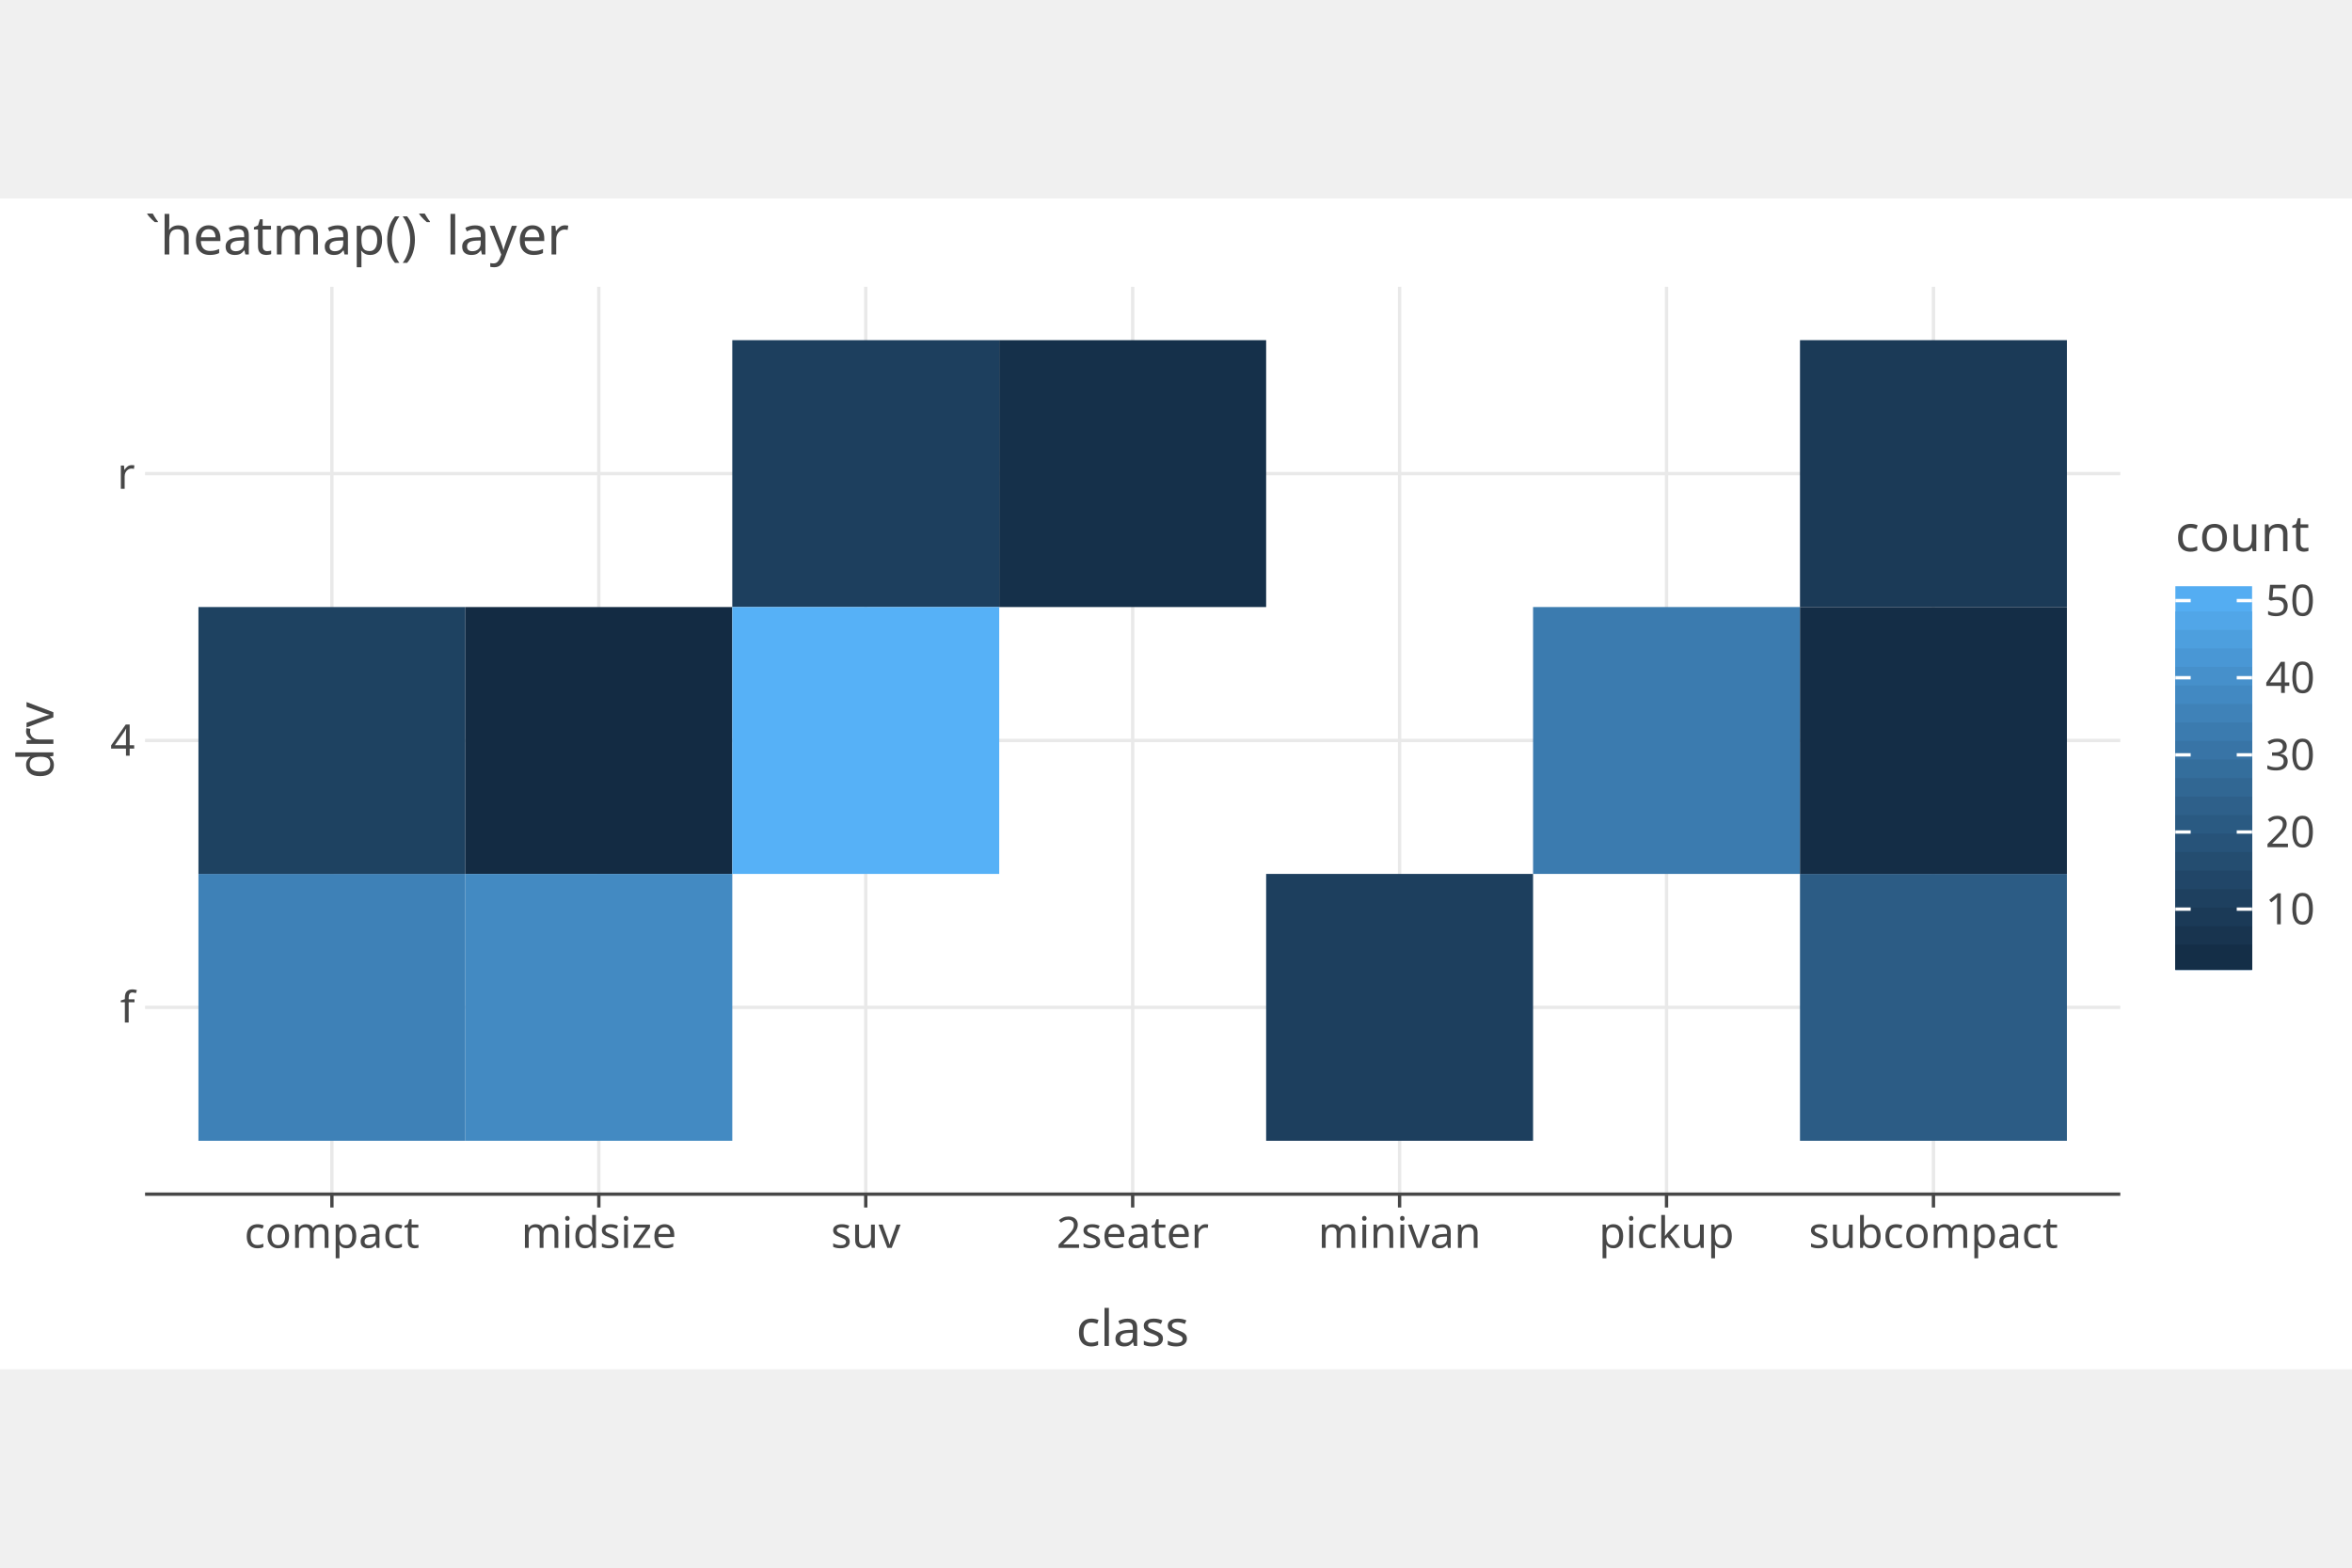
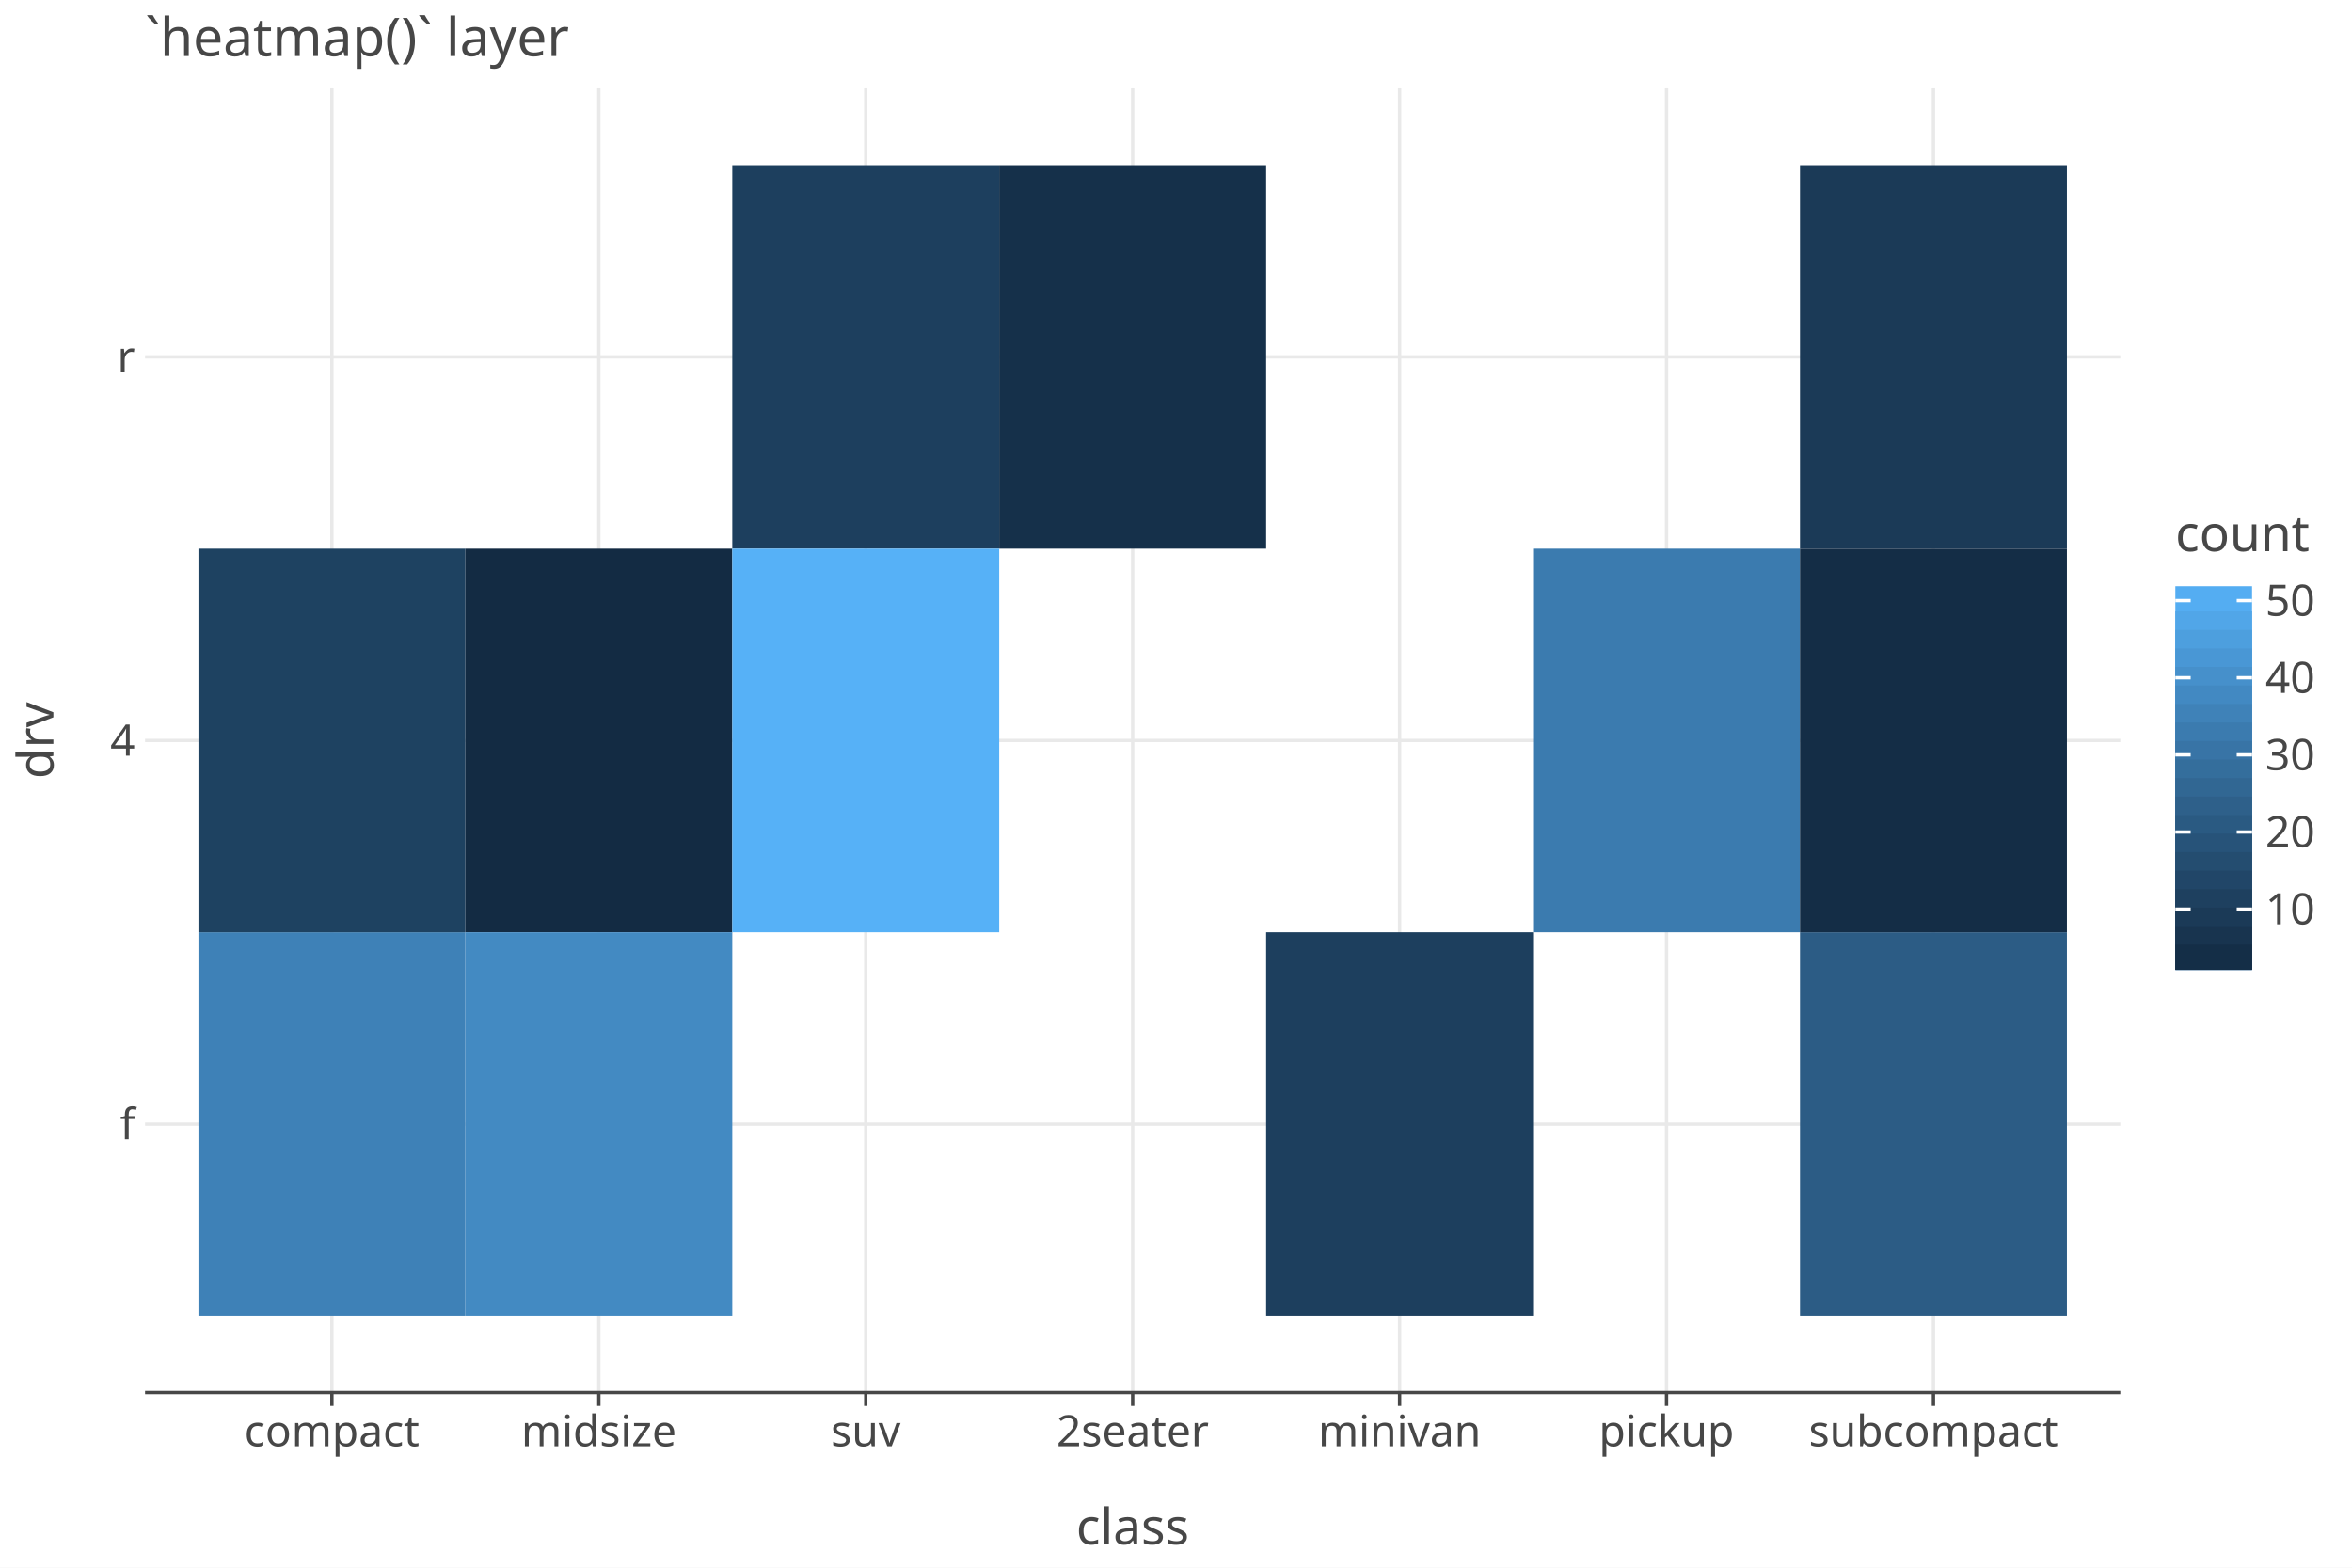
<svg xmlns="http://www.w3.org/2000/svg" display="block" class="plt-container" width="705.0" height="470.0">
  <style type="text/css">
  .plt-container {
   font-family: Lucida Grande, sans-serif;
   user-select: none;
   -webkit-user-select: none;
   -moz-user-select: none;
   -ms-user-select: none;
}
text {
   text-rendering: optimizeLegibility;
}
#xXxprefixXx0 .plot-title {
   fill: #474747;
   font-family: Lucida Grande, sans-serif;
   font-size: 16.0px;
   font-weight: normal;
   font-style: normal;   
}
#xXxprefixXx0 .plot-subtitle {
   fill: #474747;
   font-family: Lucida Grande, sans-serif;
   font-size: 15.0px;
   font-weight: normal;
   font-style: normal;   
}
#xXxprefixXx0 .plot-caption {
   fill: #474747;
   font-family: Lucida Grande, sans-serif;
   font-size: 13.0px;
   font-weight: normal;
   font-style: normal;   
}
#xXxprefixXx0 .legend-title {
   fill: #474747;
   font-family: Lucida Grande, sans-serif;
   font-size: 15.0px;
   font-weight: normal;
   font-style: normal;   
}
#xXxprefixXx0 .legend-item {
   fill: #474747;
   font-family: Lucida Grande, sans-serif;
   font-size: 13.0px;
   font-weight: normal;
   font-style: normal;   
}
#xXxprefixXx0 .axis-title-x {
   fill: #474747;
   font-family: Lucida Grande, sans-serif;
   font-size: 15.0px;
   font-weight: normal;
   font-style: normal;   
}
#xXxprefixXx0 .axis-text-x {
   fill: #474747;
   font-family: Lucida Grande, sans-serif;
   font-size: 13.0px;
   font-weight: normal;
   font-style: normal;   
}
#xXxprefixXx2 .axis-tooltip-text-x {
   fill: #ffffff;
   font-family: Lucida Grande, sans-serif;
   font-size: 13.0px;
   font-weight: normal;
   font-style: normal;   
}
#xXxprefixXx0 .axis-title-y {
   fill: #474747;
   font-family: Lucida Grande, sans-serif;
   font-size: 15.0px;
   font-weight: normal;
   font-style: normal;   
}
#xXxprefixXx0 .axis-text-y {
   fill: #474747;
   font-family: Lucida Grande, sans-serif;
   font-size: 13.0px;
   font-weight: normal;
   font-style: normal;   
}
#xXxprefixXx2 .axis-tooltip-text-y {
   fill: #ffffff;
   font-family: Lucida Grande, sans-serif;
   font-size: 13.0px;
   font-weight: normal;
   font-style: normal;   
}
#xXxprefixXx0 .facet-strip-text-x {
   fill: #474747;
   font-family: Lucida Grande, sans-serif;
   font-size: 13.0px;
   font-weight: normal;
   font-style: normal;   
}
#xXxprefixXx0 .facet-strip-text-y {
   fill: #474747;
   font-family: Lucida Grande, sans-serif;
   font-size: 13.0px;
   font-weight: normal;
   font-style: normal;   
}
#xXxprefixXx2 .tooltip-text {
   fill: #474747;
   font-family: Lucida Grande, sans-serif;
   font-size: 13.0px;
   font-weight: normal;
   font-style: normal;   
}
#xXxprefixXx2 .tooltip-title {
   fill: #474747;
   font-family: Lucida Grande, sans-serif;
   font-size: 13.0px;
   font-weight: bold;
   font-style: normal;   
}
#xXxprefixXx2 .tooltip-label {
   fill: #474747;
   font-family: Lucida Grande, sans-serif;
   font-size: 13.0px;
   font-weight: bold;
   font-style: normal;   
}

  </style>
  <g id="xXxprefixXx0">
-     <path fill-rule="evenodd" fill="rgb(255,255,255)" fill-opacity="1.0" d="M0.0 59.484 L0.0 410.516 L705.0 410.516 L705.0 59.484 Z">
+     <path fill-rule="evenodd" fill="rgb(255,255,255)" fill-opacity="1.0" d="M0.0 0.0 L0.0 470.0 L705.0 470.0 L705.0 0.0 Z">
    </path>
-     <g transform="translate(29.5 85.98441 ) ">
+     <g transform="translate(29.5 26.5 ) ">
      <g>
        <g transform="translate(13.98061 0.0 ) ">
          <g>
-             <line x1="56.006" y1="0.0" x2="56.006" y2="272.031" stroke="rgb(233,233,233)" stroke-opacity="1.0" stroke-width="1.0" fill="none">
-             </line>
-             <line x1="136.016" y1="0.0" x2="136.016" y2="272.031" stroke="rgb(233,233,233)" stroke-opacity="1.0" stroke-width="1.0" fill="none">
-             </line>
-             <line x1="216.025" y1="0.0" x2="216.025" y2="272.031" stroke="rgb(233,233,233)" stroke-opacity="1.0" stroke-width="1.0" fill="none">
-             </line>
-             <line x1="296.034" y1="0.0" x2="296.034" y2="272.031" stroke="rgb(233,233,233)" stroke-opacity="1.0" stroke-width="1.0" fill="none">
-             </line>
-             <line x1="376.043" y1="0.0" x2="376.043" y2="272.031" stroke="rgb(233,233,233)" stroke-opacity="1.0" stroke-width="1.0" fill="none">
-             </line>
-             <line x1="456.052" y1="0.0" x2="456.052" y2="272.031" stroke="rgb(233,233,233)" stroke-opacity="1.0" stroke-width="1.0" fill="none">
-             </line>
-             <line x1="536.061" y1="0.0" x2="536.061" y2="272.031" stroke="rgb(233,233,233)" stroke-opacity="1.0" stroke-width="1.0" fill="none">
+             <line x1="56.006" y1="0.0" x2="56.006" y2="391.0" stroke="rgb(233,233,233)" stroke-opacity="1.0" stroke-width="1.0" fill="none">
+             </line>
+             <line x1="136.016" y1="0.0" x2="136.016" y2="391.0" stroke="rgb(233,233,233)" stroke-opacity="1.0" stroke-width="1.0" fill="none">
+             </line>
+             <line x1="216.025" y1="0.0" x2="216.025" y2="391.0" stroke="rgb(233,233,233)" stroke-opacity="1.0" stroke-width="1.0" fill="none">
+             </line>
+             <line x1="296.034" y1="0.0" x2="296.034" y2="391.0" stroke="rgb(233,233,233)" stroke-opacity="1.0" stroke-width="1.0" fill="none">
+             </line>
+             <line x1="376.043" y1="0.0" x2="376.043" y2="391.0" stroke="rgb(233,233,233)" stroke-opacity="1.0" stroke-width="1.0" fill="none">
+             </line>
+             <line x1="456.052" y1="0.0" x2="456.052" y2="391.0" stroke="rgb(233,233,233)" stroke-opacity="1.0" stroke-width="1.0" fill="none">
+             </line>
+             <line x1="536.061" y1="0.0" x2="536.061" y2="391.0" stroke="rgb(233,233,233)" stroke-opacity="1.0" stroke-width="1.0" fill="none">
            </line>
          </g>
        </g>
        <g transform="translate(13.98061 0.0 ) ">
          <g>
-             <line x1="0.0" y1="216.025" x2="592.068" y2="216.025" stroke="rgb(233,233,233)" stroke-opacity="1.0" stroke-width="1.0" fill="none">
-             </line>
-             <line x1="0.0" y1="136.016" x2="592.068" y2="136.016" stroke="rgb(233,233,233)" stroke-opacity="1.0" stroke-width="1.0" fill="none">
-             </line>
-             <line x1="0.0" y1="56.006" x2="592.068" y2="56.006" stroke="rgb(233,233,233)" stroke-opacity="1.0" stroke-width="1.0" fill="none">
+             <line x1="0.0" y1="310.5" x2="592.068" y2="310.5" stroke="rgb(233,233,233)" stroke-opacity="1.0" stroke-width="1.0" fill="none">
+             </line>
+             <line x1="0.0" y1="195.5" x2="592.068" y2="195.5" stroke="rgb(233,233,233)" stroke-opacity="1.0" stroke-width="1.0" fill="none">
+             </line>
+             <line x1="0.0" y1="80.5" x2="592.068" y2="80.5" stroke="rgb(233,233,233)" stroke-opacity="1.0" stroke-width="1.0" fill="none">
            </line>
          </g>
        </g>
      </g>
-       <g clip-path="url(#xXxprefixXx1)" clip-bounds-jfx="[rect (13.981, 0.0), (592.068, 272.031)]">
+       <g clip-path="url(#xXxprefixXx1)" clip-bounds-jfx="[rect (13.981, 0.0), (592.068, 391.0)]">
        <g transform="translate(13.98061 0.0 ) ">
          <g>
            <g>
              <g>
                <g>
-                   <rect fill="#3e81b7" stroke="#ffffff" stroke-width="0.0" x="16.002" y="176.02" height="80.009" width="80.009" />
-                   <rect fill="#1e4261" stroke="#ffffff" stroke-width="0.0" x="16.002" y="96.011" height="80.009" width="80.009" />
-                   <rect fill="#132b43" stroke="#ffffff" stroke-width="0.0" x="96.011" y="96.011" height="80.009" width="80.009" />
-                   <rect fill="#1d3f5e" stroke="#ffffff" stroke-width="0.0" x="176.02" y="16.002" height="80.009" width="80.009" />
-                   <rect fill="#15304a" stroke="#ffffff" stroke-width="0.0" x="256.029" y="16.002" height="80.009" width="80.009" />
-                   <rect fill="#56b1f7" stroke="#ffffff" stroke-width="0.0" x="176.02" y="96.011" height="80.009" width="80.009" />
-                   <rect fill="#438ac2" stroke="#ffffff" stroke-width="0.0" x="96.011" y="176.02" height="80.009" width="80.009" />
-                   <rect fill="#1d3f5e" stroke="#ffffff" stroke-width="0.0" x="336.039" y="176.02" height="80.009" width="80.009" />
-                   <rect fill="#3b7baf" stroke="#ffffff" stroke-width="0.0" x="416.048" y="96.011" height="80.009" width="80.009" />
-                   <rect fill="#1b3a57" stroke="#ffffff" stroke-width="0.0" x="496.057" y="16.002" height="80.009" width="80.009" />
-                   <rect fill="#2c5c85" stroke="#ffffff" stroke-width="0.0" x="496.057" y="176.02" height="80.009" width="80.009" />
-                   <rect fill="#142d46" stroke="#ffffff" stroke-width="0.0" x="496.057" y="96.011" height="80.009" width="80.009" />
+                   <rect fill="#3e81b7" stroke="#ffffff" stroke-width="0.0" x="16.002" y="253.0" height="115.0" width="80.009" />
+                   <rect fill="#1e4261" stroke="#ffffff" stroke-width="0.0" x="16.002" y="138" height="115" width="80.009" />
+                   <rect fill="#132b43" stroke="#ffffff" stroke-width="0.0" x="96.011" y="138" height="115" width="80.009" />
+                   <rect fill="#1d3f5e" stroke="#ffffff" stroke-width="0.0" x="176.02" y="23" height="115" width="80.009" />
+                   <rect fill="#15304a" stroke="#ffffff" stroke-width="0.0" x="256.029" y="23" height="115" width="80.009" />
+                   <rect fill="#56b1f7" stroke="#ffffff" stroke-width="0.0" x="176.02" y="138" height="115" width="80.009" />
+                   <rect fill="#438ac2" stroke="#ffffff" stroke-width="0.0" x="96.011" y="253.0" height="115.0" width="80.009" />
+                   <rect fill="#1d3f5e" stroke="#ffffff" stroke-width="0.0" x="336.039" y="253.0" height="115.0" width="80.009" />
+                   <rect fill="#3b7baf" stroke="#ffffff" stroke-width="0.0" x="416.048" y="138" height="115" width="80.009" />
+                   <rect fill="#1b3a57" stroke="#ffffff" stroke-width="0.0" x="496.057" y="23" height="115" width="80.009" />
+                   <rect fill="#2c5c85" stroke="#ffffff" stroke-width="0.0" x="496.057" y="253.0" height="115.0" width="80.009" />
+                   <rect fill="#142d46" stroke="#ffffff" stroke-width="0.0" x="496.057" y="138" height="115" width="80.009" />
                </g>
              </g>
            </g>
          </g>
        </g>
        <defs>
          <clipPath id="xXxprefixXx1">
-             <rect x="13.981" y="0.0" width="592.068" height="272.031">
+             <rect x="13.981" y="0.0" width="592.068" height="391.0">
            </rect>
          </clipPath>
        </defs>
      </g>
      <g>
-         <g transform="translate(13.98061 272.0312 ) ">
+         <g transform="translate(13.98061 391.0 ) ">
          <g transform="translate(56.00642 0.0 ) ">
            <line stroke-width="1.0" stroke="rgb(71,71,71)" stroke-opacity="1.0" x2="0.0" y2="4.0">
            </line>
            <g transform="translate(0.0 7.0 ) ">
              <text class="axis-text-x" text-anchor="middle" dy="0.7em">
                <tspan>compact</tspan>
              </text>
            </g>
          </g>
          <g transform="translate(136.0156 0.0 ) ">
            <line stroke-width="1.0" stroke="rgb(71,71,71)" stroke-opacity="1.0" x2="0.0" y2="4.0">
            </line>
            <g transform="translate(0.0 7.0 ) ">
              <text class="axis-text-x" text-anchor="middle" dy="0.7em">
                <tspan>midsize</tspan>
              </text>
            </g>
          </g>
          <g transform="translate(216.0248 0.0 ) ">
            <line stroke-width="1.0" stroke="rgb(71,71,71)" stroke-opacity="1.0" x2="0.0" y2="4.0">
            </line>
            <g transform="translate(0.0 7.0 ) ">
              <text class="axis-text-x" text-anchor="middle" dy="0.7em">
                <tspan>suv</tspan>
              </text>
            </g>
          </g>
          <g transform="translate(296.0339 0.0 ) ">
            <line stroke-width="1.0" stroke="rgb(71,71,71)" stroke-opacity="1.0" x2="0.0" y2="4.0">
            </line>
            <g transform="translate(0.0 7.0 ) ">
              <text class="axis-text-x" text-anchor="middle" dy="0.7em">
                <tspan>2seater</tspan>
              </text>
            </g>
          </g>
          <g transform="translate(376.0431 0.0 ) ">
            <line stroke-width="1.0" stroke="rgb(71,71,71)" stroke-opacity="1.0" x2="0.0" y2="4.0">
            </line>
            <g transform="translate(0.0 7.0 ) ">
              <text class="axis-text-x" text-anchor="middle" dy="0.7em">
                <tspan>minivan</tspan>
              </text>
            </g>
          </g>
          <g transform="translate(456.0523 0.0 ) ">
            <line stroke-width="1.0" stroke="rgb(71,71,71)" stroke-opacity="1.0" x2="0.0" y2="4.0">
            </line>
            <g transform="translate(0.0 7.0 ) ">
              <text class="axis-text-x" text-anchor="middle" dy="0.7em">
                <tspan>pickup</tspan>
              </text>
            </g>
          </g>
          <g transform="translate(536.0615 0.0 ) ">
            <line stroke-width="1.0" stroke="rgb(71,71,71)" stroke-opacity="1.0" x2="0.0" y2="4.0">
            </line>
            <g transform="translate(0.0 7.0 ) ">
              <text class="axis-text-x" text-anchor="middle" dy="0.7em">
                <tspan>subcompact</tspan>
              </text>
            </g>
          </g>
          <line x1="0.0" y1="0.0" x2="592.068" y2="0.0" stroke-width="1.0" stroke="rgb(71,71,71)" stroke-opacity="1.0">
          </line>
        </g>
        <g transform="translate(13.98061 0.0 ) ">
-           <g transform="translate(0.0 216.0248 ) ">
+           <g transform="translate(0.0 310.5 ) ">
            <g transform="translate(-3.0 0.0 ) ">
              <text class="axis-text-y" text-anchor="end" dy="0.35em">
                <tspan>f</tspan>
              </text>
            </g>
          </g>
-           <g transform="translate(0.0 136.0156 ) ">
+           <g transform="translate(0.0 195.5 ) ">
            <g transform="translate(-3.0 0.0 ) ">
              <text class="axis-text-y" text-anchor="end" dy="0.35em">
                <tspan>4</tspan>
              </text>
            </g>
          </g>
-           <g transform="translate(0.0 56.00642 ) ">
+           <g transform="translate(0.0 80.5 ) ">
            <g transform="translate(-3.0 0.0 ) ">
              <text class="axis-text-y" text-anchor="end" dy="0.35em">
                <tspan>r</tspan>
              </text>
            </g>
          </g>
        </g>
      </g>
    </g>
-     <g transform="translate(43.48061 76.28441 ) ">
+     <g transform="translate(43.48061 16.8 ) ">
      <text class="plot-title" y="0.0">
        <tspan>`heatmap()` layer</tspan>
      </text>
    </g>
    <g transform="translate(16.0 222.0 ) rotate(-90.0 ) ">
      <text class="axis-title-y" y="0.0" text-anchor="middle">
        <tspan>drv</tspan>
      </text>
    </g>
-     <g transform="translate(339.5145 403.5156 ) ">
+     <g transform="translate(339.5145 463.0 ) ">
      <text class="axis-title-x" y="0.0" text-anchor="middle">
        <tspan>class</tspan>
      </text>
    </g>
    <g transform="translate(642.0485 143.25 ) ">
      <rect x="5.0" y="5.0" height="147.5" width="52.952" stroke="rgb(71,71,71)" stroke-opacity="1.0" stroke-width="0.0" fill="rgb(255,255,255)" fill-opacity="1.0">
      </rect>
      <g transform="translate(10.0 10.0 ) ">
        <g transform="translate(0.0 12.0 ) ">
          <text class="legend-title" y="0.0">
            <tspan>count</tspan>
          </text>
        </g>
        <g transform="translate(0.0 22.5 ) ">
          <g>
            <rect x="0.0" y="0.0" height="115.0" width="23.0" stroke-width="0.0" fill="rgb(84,173,242)" fill-opacity="1.0">
            </rect>
            <rect x="0.0" y="7.55" height="107.45" width="23.0" stroke-width="0.0" fill="rgb(81,166,232)" fill-opacity="1.0">
            </rect>
            <rect x="0.0" y="13.1" height="101.9" width="23.0" stroke-width="0.0" fill="rgb(77,159,222)" fill-opacity="1.0">
            </rect>
            <rect x="0.0" y="18.65" height="96.35" width="23.0" stroke-width="0.0" fill="rgb(73,151,213)" fill-opacity="1.0">
            </rect>
            <rect x="0.0" y="24.2" height="90.8" width="23.0" stroke-width="0.0" fill="rgb(70,144,203)" fill-opacity="1.0">
            </rect>
            <rect x="0.0" y="29.75" height="85.25" width="23.0" stroke-width="0.0" fill="rgb(66,137,194)" fill-opacity="1.0">
            </rect>
            <rect x="0.0" y="35.3" height="79.7" width="23.0" stroke-width="0.0" fill="rgb(63,130,184)" fill-opacity="1.0">
            </rect>
            <rect x="0.0" y="40.85" height="74.15" width="23.0" stroke-width="0.0" fill="rgb(59,123,175)" fill-opacity="1.0">
            </rect>
            <rect x="0.0" y="46.4" height="68.6" width="23.0" stroke-width="0.0" fill="rgb(56,116,166)" fill-opacity="1.0">
            </rect>
            <rect x="0.0" y="51.95" height="63.05" width="23.0" stroke-width="0.0" fill="rgb(52,110,156)" fill-opacity="1.0">
            </rect>
            <rect x="0.0" y="57.5" height="57.5" width="23.0" stroke-width="0.0" fill="rgb(49,103,147)" fill-opacity="1.0">
            </rect>
            <rect x="0.0" y="63.05" height="51.95" width="23.0" stroke-width="0.0" fill="rgb(46,96,138)" fill-opacity="1.0">
            </rect>
            <rect x="0.0" y="68.6" height="46.4" width="23.0" stroke-width="0.0" fill="rgb(42,90,130)" fill-opacity="1.0">
            </rect>
            <rect x="0.0" y="74.15" height="40.85" width="23.0" stroke-width="0.0" fill="rgb(39,83,121)" fill-opacity="1.0">
            </rect>
            <rect x="0.0" y="79.7" height="35.3" width="23.0" stroke-width="0.0" fill="rgb(36,77,112)" fill-opacity="1.0">
            </rect>
            <rect x="0.0" y="85.25" height="29.75" width="23.0" stroke-width="0.0" fill="rgb(33,70,104)" fill-opacity="1.0">
            </rect>
            <rect x="0.0" y="90.8" height="24.2" width="23.0" stroke-width="0.0" fill="rgb(30,64,95)" fill-opacity="1.0">
            </rect>
            <rect x="0.0" y="96.35" height="18.65" width="23.0" stroke-width="0.0" fill="rgb(27,58,87)" fill-opacity="1.0">
            </rect>
            <rect x="0.0" y="101.9" height="13.1" width="23.0" stroke-width="0.0" fill="rgb(24,52,79)" fill-opacity="1.0">
            </rect>
            <rect x="0.0" y="107.45" height="7.55" width="23.0" stroke-width="0.0" fill="rgb(20,46,71)" fill-opacity="1.0">
            </rect>
            <line x1="0.0" y1="96.812" x2="4.6" y2="96.812" stroke-width="1.0" stroke="rgb(255,255,255)" stroke-opacity="1.0">
            </line>
            <line x1="18.4" y1="96.812" x2="23.0" y2="96.812" stroke-width="1.0" stroke="rgb(255,255,255)" stroke-opacity="1.0">
            </line>
            <g transform="translate(26.9903 101.3625 ) ">
              <text class="legend-item" y="0.0">
                <tspan>10</tspan>
              </text>
            </g>
            <line x1="0.0" y1="73.688" x2="4.6" y2="73.688" stroke-width="1.0" stroke="rgb(255,255,255)" stroke-opacity="1.0">
            </line>
            <line x1="18.4" y1="73.688" x2="23.0" y2="73.688" stroke-width="1.0" stroke="rgb(255,255,255)" stroke-opacity="1.0">
            </line>
            <g transform="translate(26.9903 78.2375 ) ">
              <text class="legend-item" y="0.0">
                <tspan>20</tspan>
              </text>
            </g>
            <line x1="0.0" y1="50.562" x2="4.6" y2="50.562" stroke-width="1.0" stroke="rgb(255,255,255)" stroke-opacity="1.0">
            </line>
            <line x1="18.4" y1="50.562" x2="23.0" y2="50.562" stroke-width="1.0" stroke="rgb(255,255,255)" stroke-opacity="1.0">
            </line>
            <g transform="translate(26.9903 55.1125 ) ">
              <text class="legend-item" y="0.0">
                <tspan>30</tspan>
              </text>
            </g>
            <line x1="0.0" y1="27.438" x2="4.6" y2="27.438" stroke-width="1.0" stroke="rgb(255,255,255)" stroke-opacity="1.0">
            </line>
            <line x1="18.4" y1="27.438" x2="23.0" y2="27.438" stroke-width="1.0" stroke="rgb(255,255,255)" stroke-opacity="1.0">
            </line>
            <g transform="translate(26.9903 31.9875 ) ">
              <text class="legend-item" y="0.0">
                <tspan>40</tspan>
              </text>
            </g>
            <line x1="0.0" y1="4.312" x2="4.6" y2="4.312" stroke-width="1.0" stroke="rgb(255,255,255)" stroke-opacity="1.0">
            </line>
            <line x1="18.4" y1="4.312" x2="23.0" y2="4.312" stroke-width="1.0" stroke="rgb(255,255,255)" stroke-opacity="1.0">
            </line>
            <g transform="translate(26.9903 8.8625 ) ">
              <text class="legend-item" y="0.0">
                <tspan>50</tspan>
              </text>
            </g>
          </g>
        </g>
      </g>
    </g>
-     <path fill="rgb(0,0,0)" fill-opacity="0.0" stroke="rgb(71,71,71)" stroke-opacity="1.0" stroke-width="0.0" d="M0.0 59.484 L0.0 410.516 L705.0 410.516 L705.0 59.484 Z">
+     <path fill="rgb(0,0,0)" fill-opacity="0.0" stroke="rgb(71,71,71)" stroke-opacity="1.0" stroke-width="0.0" d="M0.0 0.0 L0.0 470.0 L705.0 470.0 L705.0 0.0 Z">
    </path>
  </g>
  <g id="xXxprefixXx2">
  </g>
</svg>
